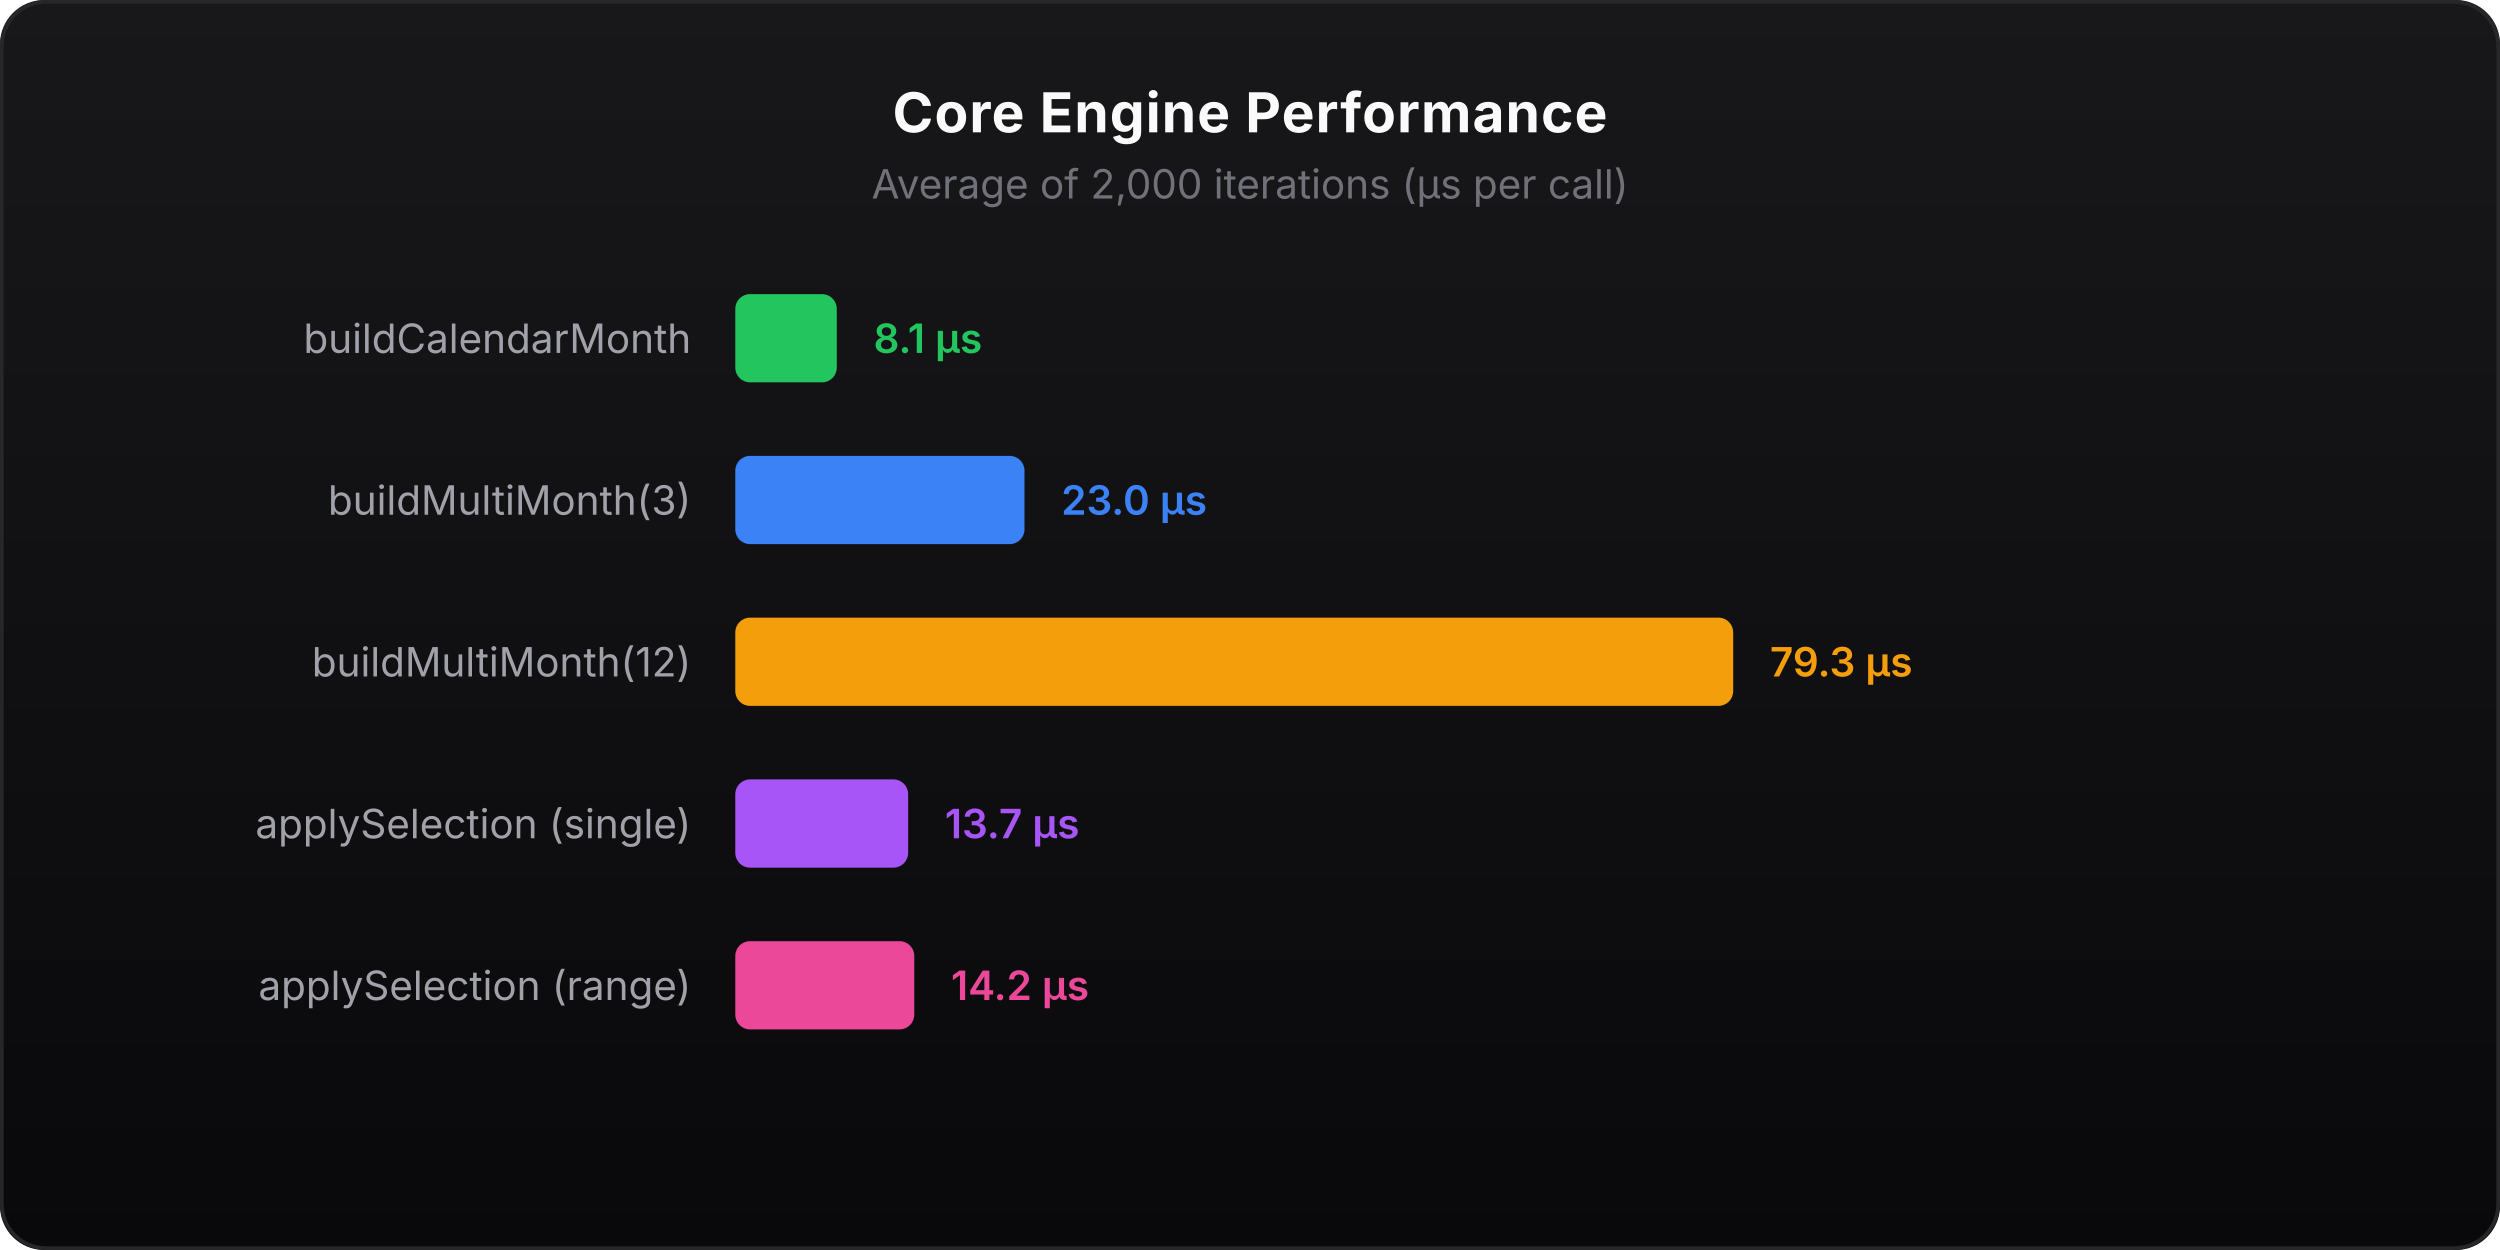
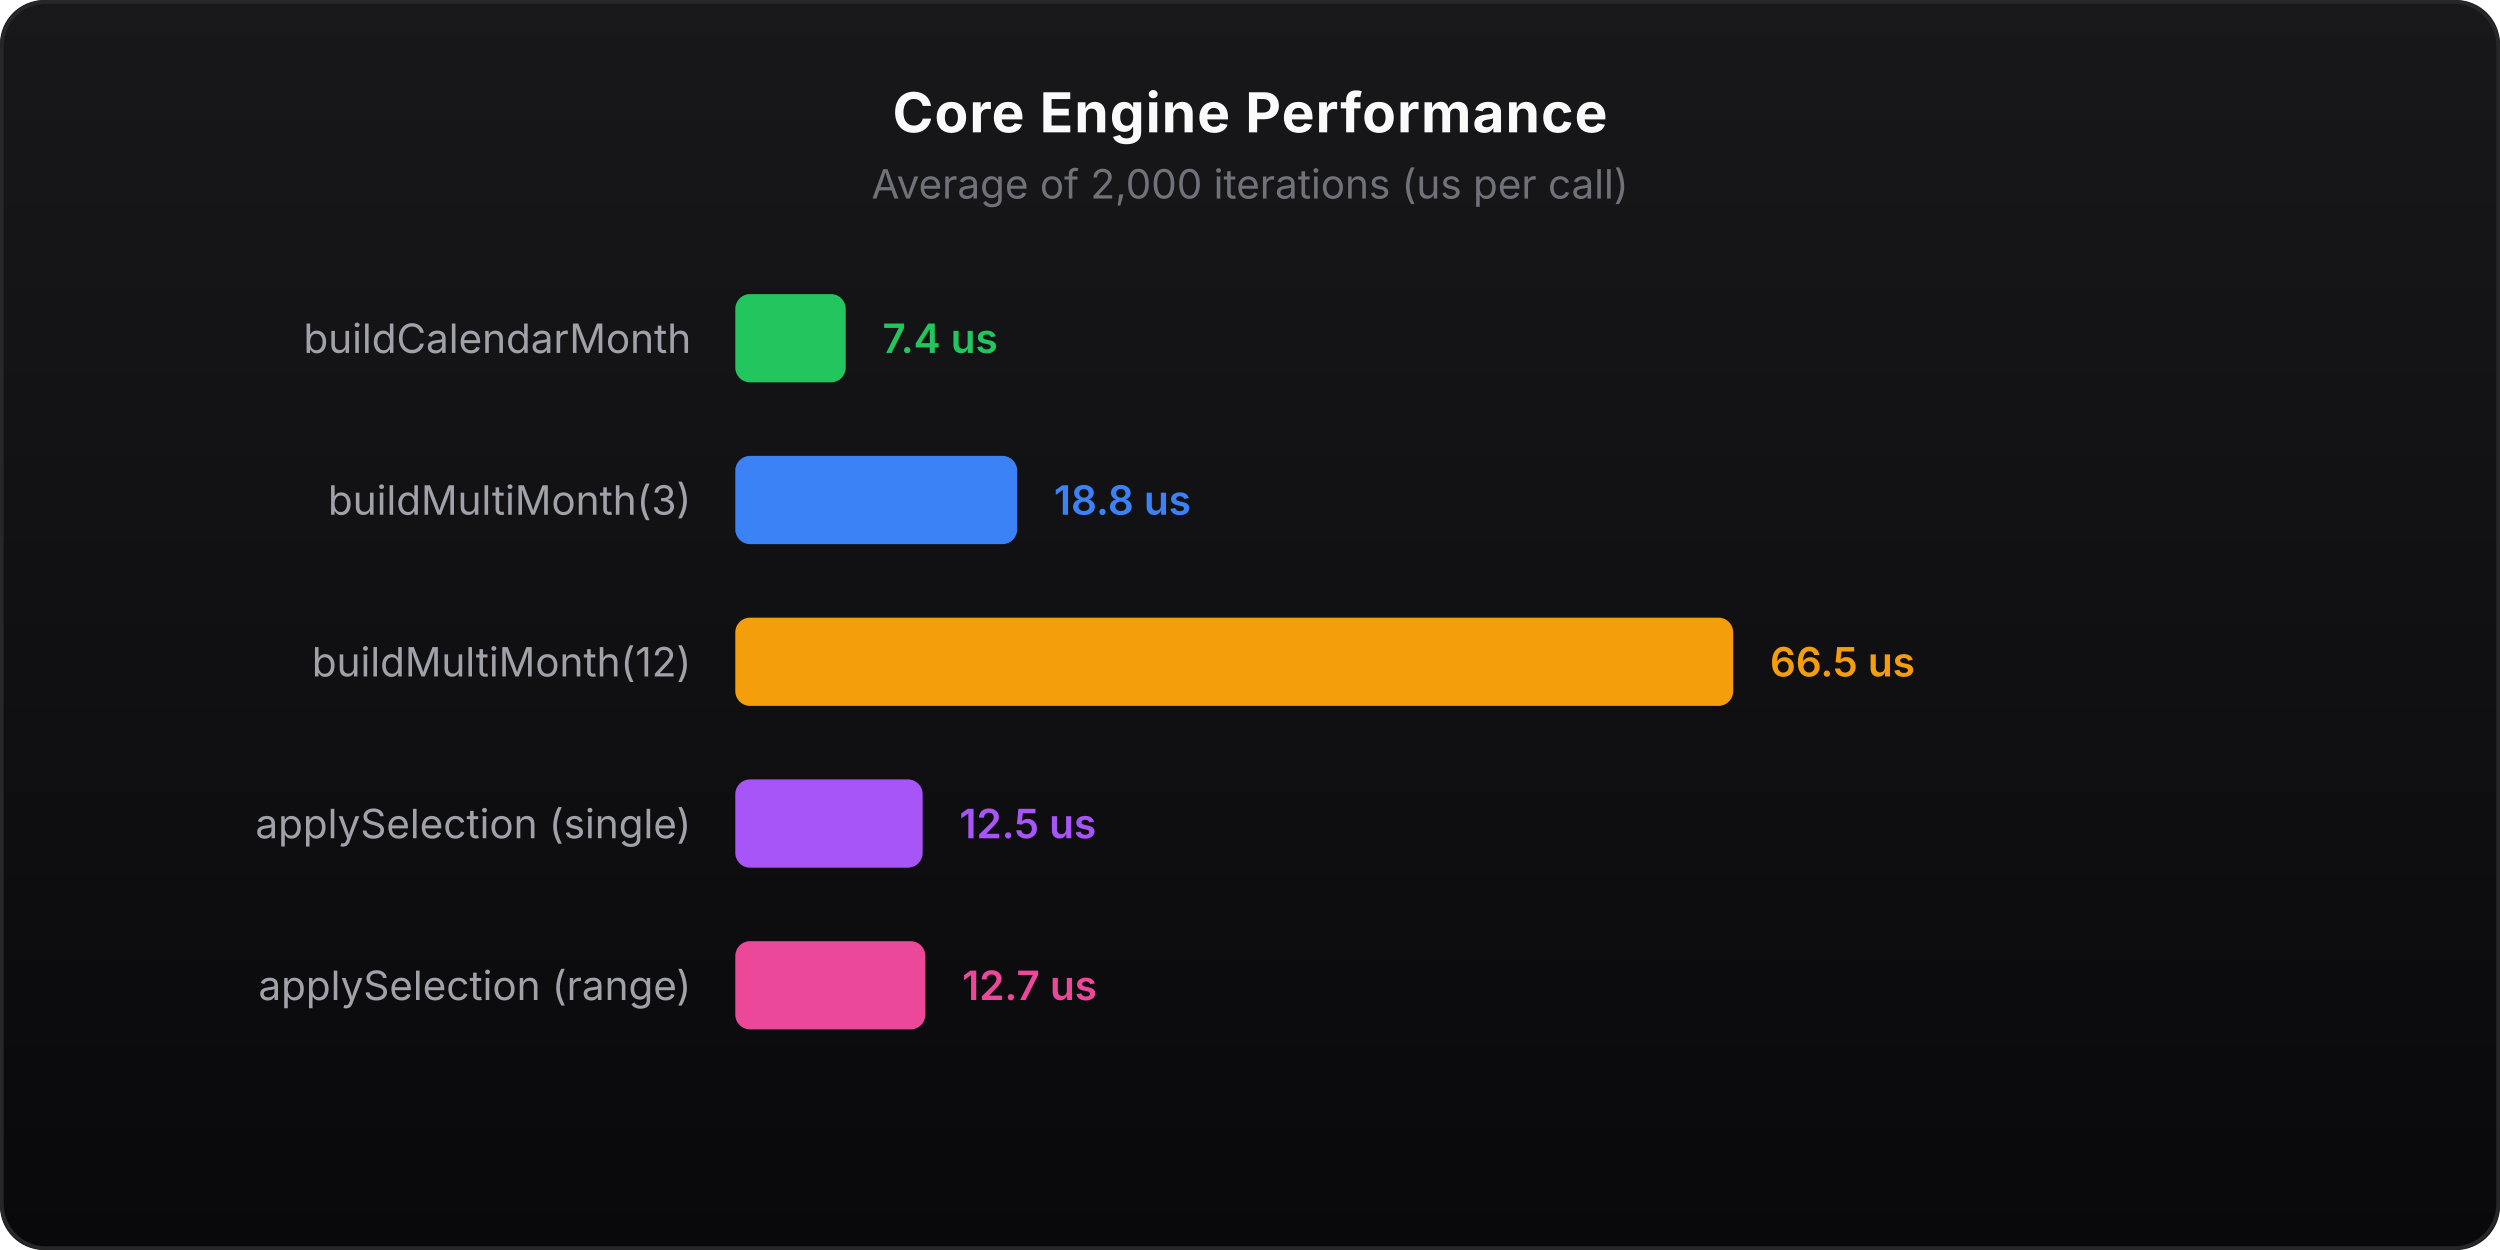
<svg xmlns="http://www.w3.org/2000/svg" viewBox="0 0 680 340" font-family="'Inter', system-ui, -apple-system, sans-serif">
  <defs>
    <linearGradient id="cardGrad" x1="0" y1="0" x2="0" y2="1">
      <stop offset="0%" stop-color="#18181b" />
      <stop offset="100%" stop-color="#09090b" />
    </linearGradient>
  </defs>
  <rect width="680" height="340" fill="url(#cardGrad)" rx="12" />
  <rect x="0.5" y="0.5" width="679" height="339" fill="none" stroke="#27272a" rx="12" stroke-width="1" />
  <text x="340" y="36" text-anchor="middle" fill="#fafafa" font-size="15" font-weight="700" letter-spacing="0.02em">Core Engine Performance</text>
-   <text x="340" y="54" text-anchor="middle" fill="#71717a" font-size="11">Average of 2,000 iterations (μs per call)</text>
+   <text x="340" y="54" text-anchor="middle" fill="#71717a" font-size="11">Average of 2,000 iterations (us per call)</text>
  <text x="188" y="96" text-anchor="end" fill="#a1a1aa" font-size="11">buildCalendarMonth</text>
-   <rect x="200" y="80" width="27.603" height="24" fill="#22c55e" rx="4" />
-   <text x="237.603" y="96" fill="#22c55e" font-size="11" font-weight="600">8.1 μs</text>
+   <rect x="200" y="80" width="30.034" height="24" fill="#22c55e" rx="4" />
+   <text x="240.034" y="96" fill="#22c55e" font-size="11" font-weight="600">7.4 us</text>
  <text x="188" y="140" text-anchor="end" fill="#a1a1aa" font-size="11">buildMultiMonth(3)</text>
-   <rect x="200" y="124" width="78.662" height="24" fill="#3b82f6" rx="4" />
-   <text x="288.662" y="140" fill="#3b82f6" font-size="11" font-weight="600">23.0 μs</text>
+   <rect x="200" y="124" width="76.668" height="24" fill="#3b82f6" rx="4" />
+   <text x="286.668" y="140" fill="#3b82f6" font-size="11" font-weight="600">18.8 us</text>
  <text x="188" y="184" text-anchor="end" fill="#a1a1aa" font-size="11">buildMultiMonth(12)</text>
  <rect x="200" y="168" width="271.429" height="24" fill="#f59e0b" rx="4" />
-   <text x="481.429" y="184" fill="#f59e0b" font-size="11" font-weight="600">79.3 μs</text>
+   <text x="481.429" y="184" fill="#f59e0b" font-size="11" font-weight="600">66.5 us</text>
  <text x="188" y="228" text-anchor="end" fill="#a1a1aa" font-size="11">applySelection (single)</text>
-   <rect x="200" y="212" width="47.016" height="24" fill="#a855f7" rx="4" />
-   <text x="257.016" y="228" fill="#a855f7" font-size="11" font-weight="600">13.7 μs</text>
+   <rect x="200" y="212" width="50.961" height="24" fill="#a855f7" rx="4" />
+   <text x="260.961" y="228" fill="#a855f7" font-size="11" font-weight="600">12.5 us</text>
  <text x="188" y="272" text-anchor="end" fill="#a1a1aa" font-size="11">applySelection (range)</text>
-   <rect x="200" y="256" width="48.682" height="24" fill="#ec4899" rx="4" />
-   <text x="258.682" y="272" fill="#ec4899" font-size="11" font-weight="600">14.2 μs</text>
+   <rect x="200" y="256" width="51.703" height="24" fill="#ec4899" rx="4" />
+   <text x="261.703" y="272" fill="#ec4899" font-size="11" font-weight="600">12.7 us</text>
</svg>
